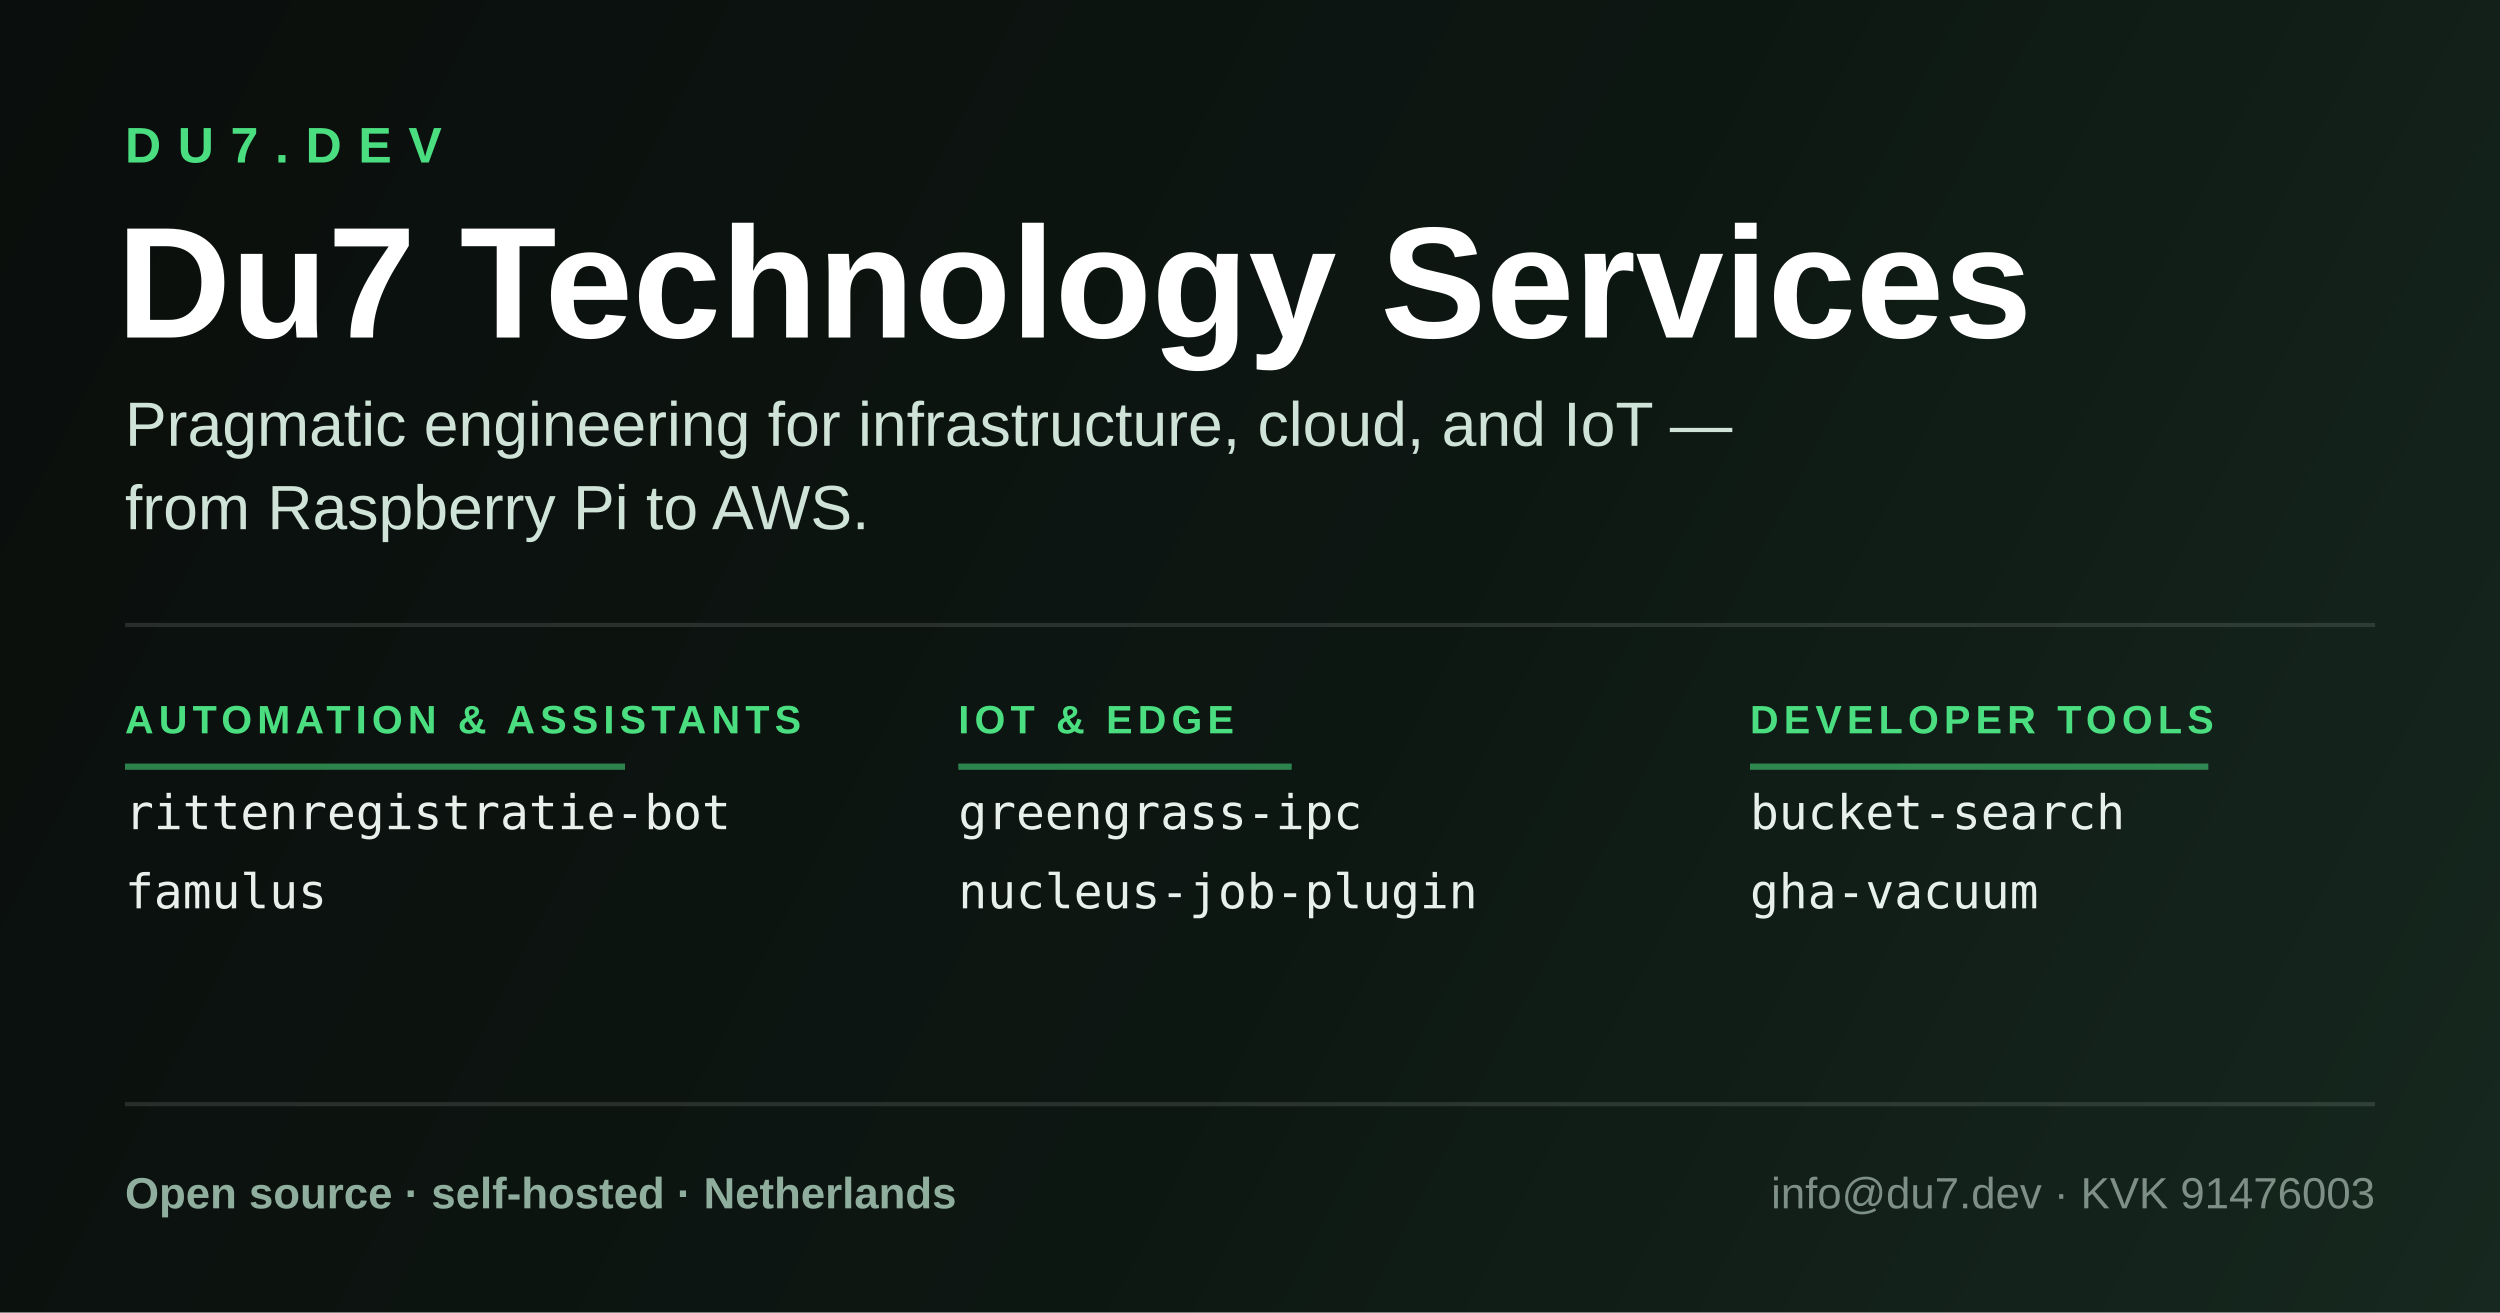
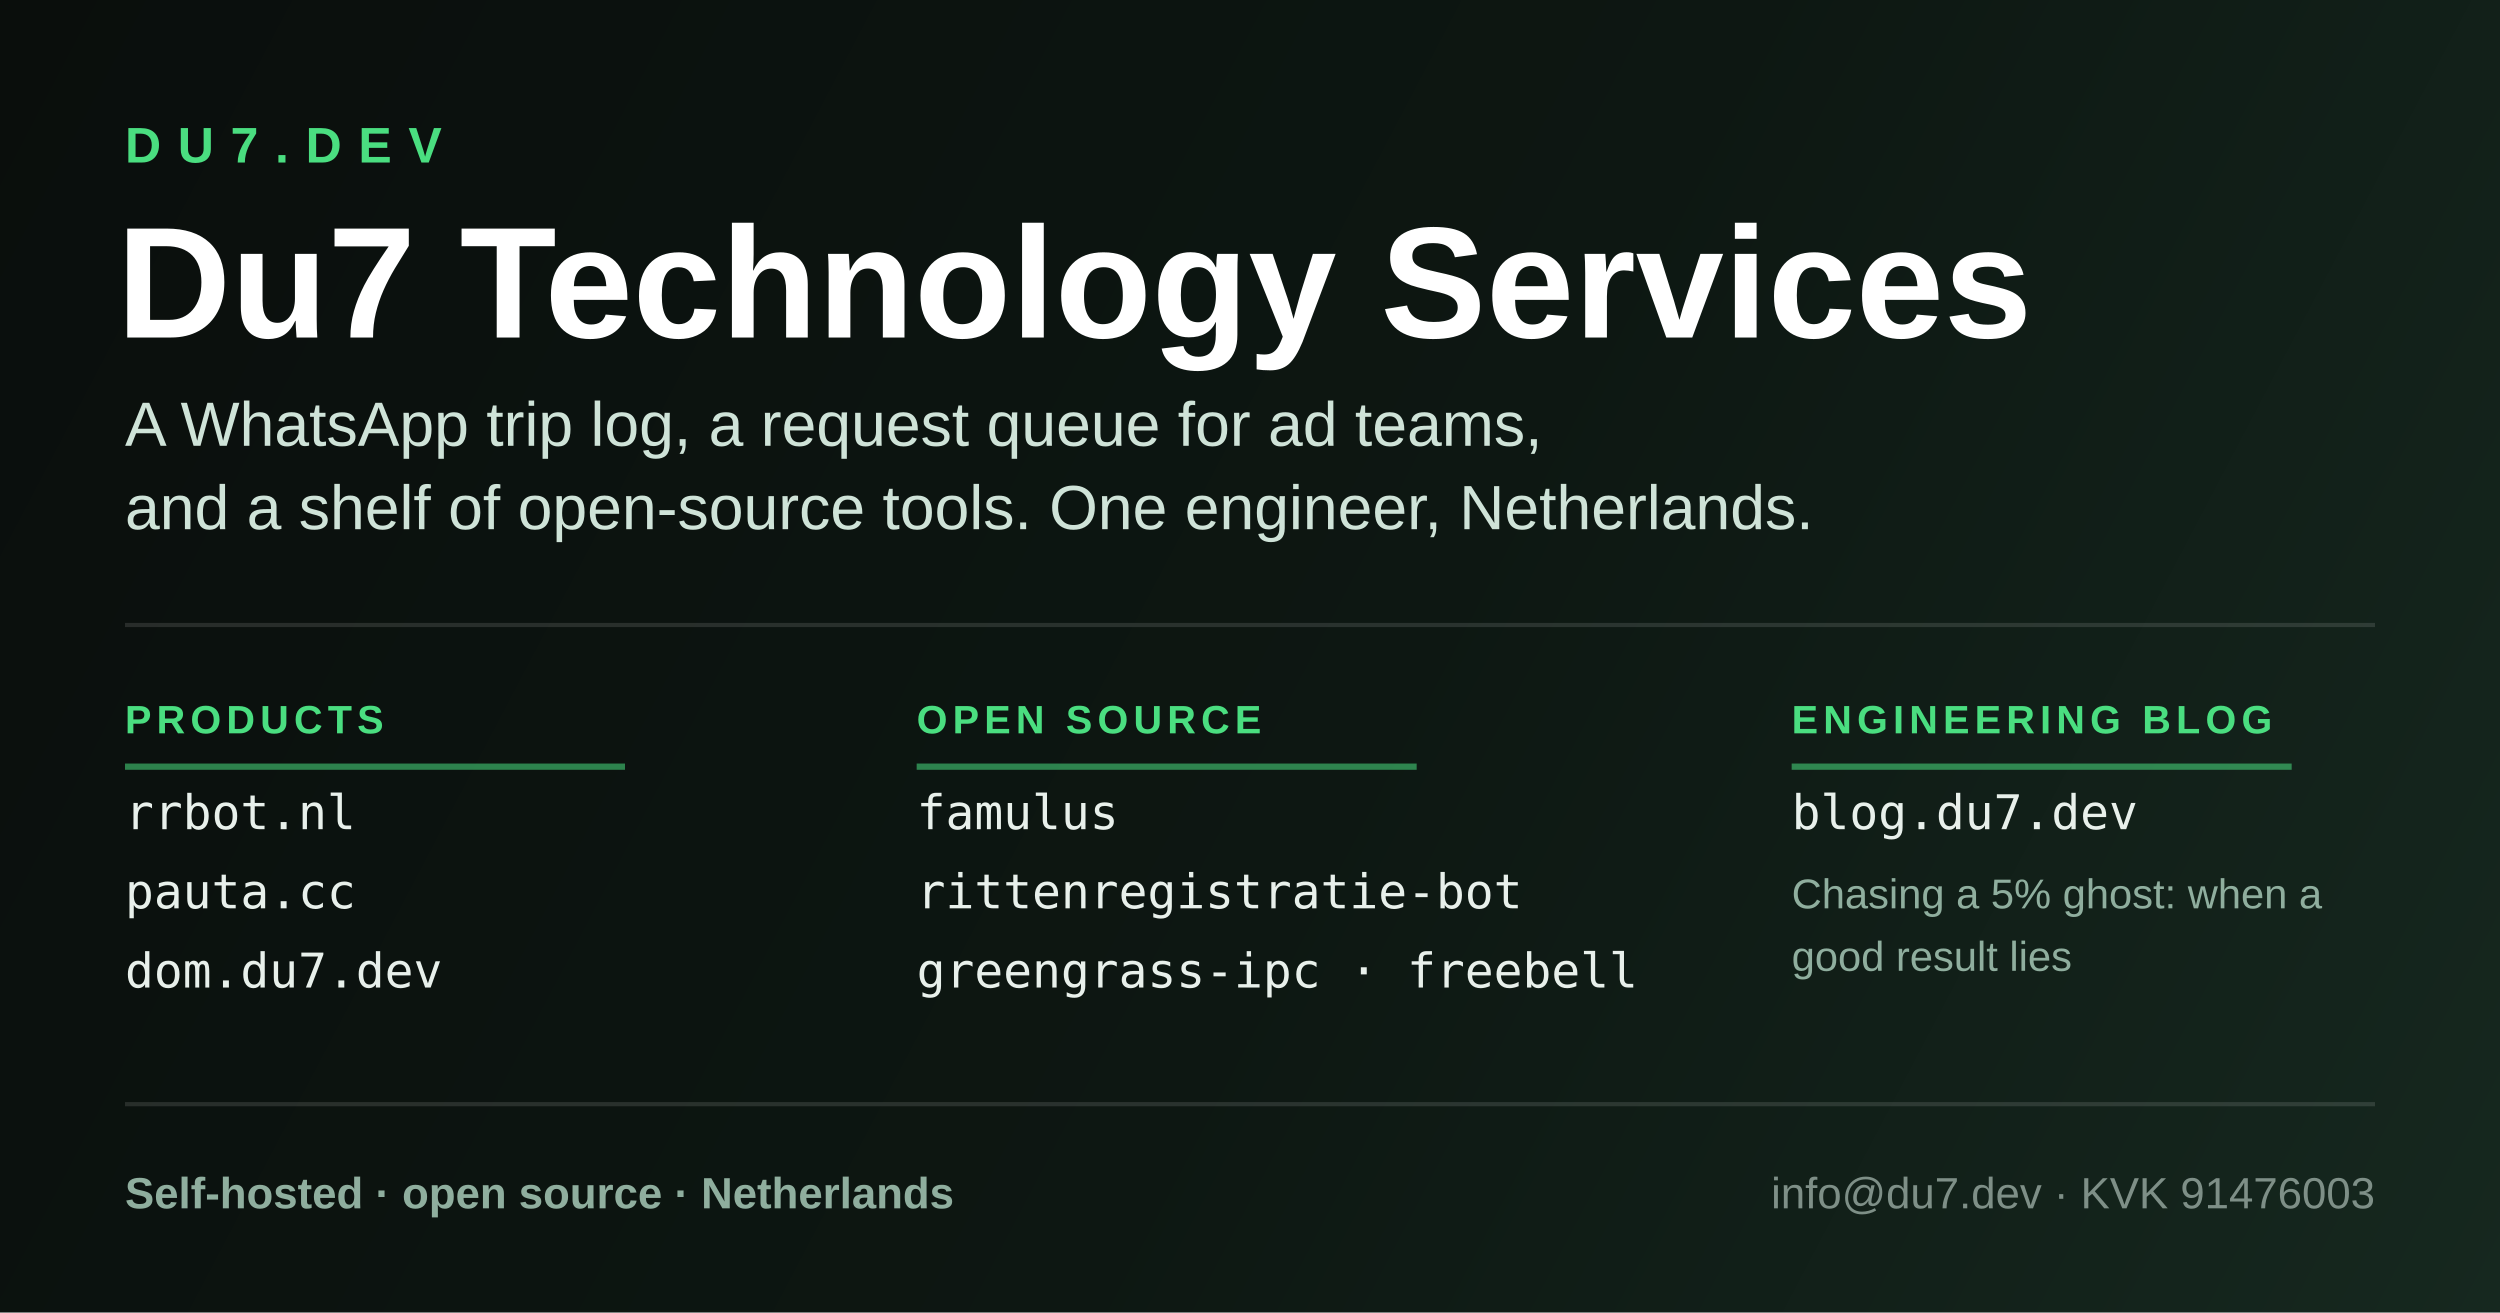
- <svg xmlns="http://www.w3.org/2000/svg" width="1200" height="630" viewBox="0 0 1200 630" fill="none" role="img" aria-label="Du7 Technology Services — pragmatic engineering for infrastructure, cloud and IoT">
+ <svg xmlns="http://www.w3.org/2000/svg" width="1200" height="630" viewBox="0 0 1200 630" fill="none" role="img" aria-label="Du7 Technology Services — rrbot.nl, Pauta and open-source tools, built and run by one engineer in the Netherlands">
  <defs>
    <linearGradient id="bg" x1="0" y1="0" x2="1200" y2="630" gradientUnits="userSpaceOnUse">
      <stop stop-color="#0A0E0C" />
      <stop offset="0.55" stop-color="#0D1712" />
      <stop offset="1" stop-color="#16281F" />
    </linearGradient>
    <style>
      .mark    { font: 700 24px 'Segoe UI', 'Helvetica Neue', Arial, sans-serif; fill: #4ADE80; letter-spacing: 8px; }
      .title   { font: 700 76px 'Segoe UI', 'Helvetica Neue', Arial, sans-serif; fill: #FFFFFF; }
      .tagline { font: 400 30px 'Segoe UI', 'Helvetica Neue', Arial, sans-serif; fill: #CFE3D8; }
      .cat     { font: 700 19px 'Segoe UI', 'Helvetica Neue', Arial, sans-serif; fill: #4ADE80; letter-spacing: 2.5px; }
      .proj    { font: 400 23px ui-monospace, 'SF Mono', Menlo, monospace; fill: #E8F0EB; }
+       .note    { font: 400 20px 'Segoe UI', 'Helvetica Neue', Arial, sans-serif; fill: #8FAE9E; }
      .footl   { font: 700 21px 'Segoe UI', 'Helvetica Neue', Arial, sans-serif; fill: #8FAE9E; }
      .footr   { font: 400 21px 'Segoe UI', 'Helvetica Neue', Arial, sans-serif; fill: #7E8F87; }
    </style>
  </defs>
  <rect width="1200" height="630" fill="url(#bg)" />
  <text class="mark" x="60" y="78">DU7.DEV</text>
  <text class="title" x="56" y="162">Du7 Technology Services</text>
-   <text class="tagline" x="60" y="214">Pragmatic engineering for infrastructure, cloud, and IoT —</text>
-   <text class="tagline" x="60" y="254">from Raspberry Pi to AWS.</text>
+   <text class="tagline" x="60" y="214">A WhatsApp trip log, a request queue for ad teams,</text>
+   <text class="tagline" x="60" y="254">and a shelf of open-source tools. One engineer, Netherlands.</text>
  <line x1="60" y1="300" x2="1140" y2="300" stroke="#FFFFFF" stroke-opacity="0.12" stroke-width="2" />
  <g>
-     <text class="cat" x="60" y="352">AUTOMATION &amp; ASSISTANTS</text>
-     <text class="proj" x="60" y="398">rittenregistratie-bot</text>
-     <text class="proj" x="60" y="436">famulus</text>
+     <text class="cat" x="60" y="352">PRODUCTS</text>
+     <text class="proj" x="60" y="398">rrbot.nl</text>
+     <text class="proj" x="60" y="436">pauta.cc</text>
+     <text class="proj" x="60" y="474">dom.du7.dev</text>
  </g>
  <g>
-     <text class="cat" x="460" y="352">IOT &amp; EDGE</text>
-     <text class="proj" x="460" y="398">greengrass-ipc</text>
-     <text class="proj" x="460" y="436">nucleus-job-plugin</text>
+     <text class="cat" x="440" y="352">OPEN SOURCE</text>
+     <text class="proj" x="440" y="398">famulus</text>
+     <text class="proj" x="440" y="436">rittenregistratie-bot</text>
+     <text class="proj" x="440" y="474">greengrass-ipc · freebell</text>
  </g>
  <g>
-     <text class="cat" x="840" y="352">DEVELOPER TOOLS</text>
-     <text class="proj" x="840" y="398">bucket-search</text>
-     <text class="proj" x="840" y="436">gha-vacuum</text>
+     <text class="cat" x="860" y="352">ENGINEERING BLOG</text>
+     <text class="proj" x="860" y="398">blog.du7.dev</text>
+     <text class="note" x="860" y="436">Chasing a 5% ghost: when a</text>
+     <text class="note" x="860" y="466">good result lies</text>
  </g>
  <g stroke="#4ADE80" stroke-width="3" stroke-opacity="0.55">
    <path d="M60 368 H300" />
-     <path d="M460 368 H620" />
-     <path d="M840 368 H1060" />
+     <path d="M440 368 H680" />
+     <path d="M860 368 H1100" />
  </g>
  <line x1="60" y1="530" x2="1140" y2="530" stroke="#FFFFFF" stroke-opacity="0.12" stroke-width="2" />
-   <text class="footl" x="60" y="580">Open source · self-hosted · Netherlands</text>
+   <text class="footl" x="60" y="580">Self-hosted · open source · Netherlands</text>
  <text class="footr" x="1140" y="580" text-anchor="end">info@du7.dev · KVK 91476003</text>
</svg>
